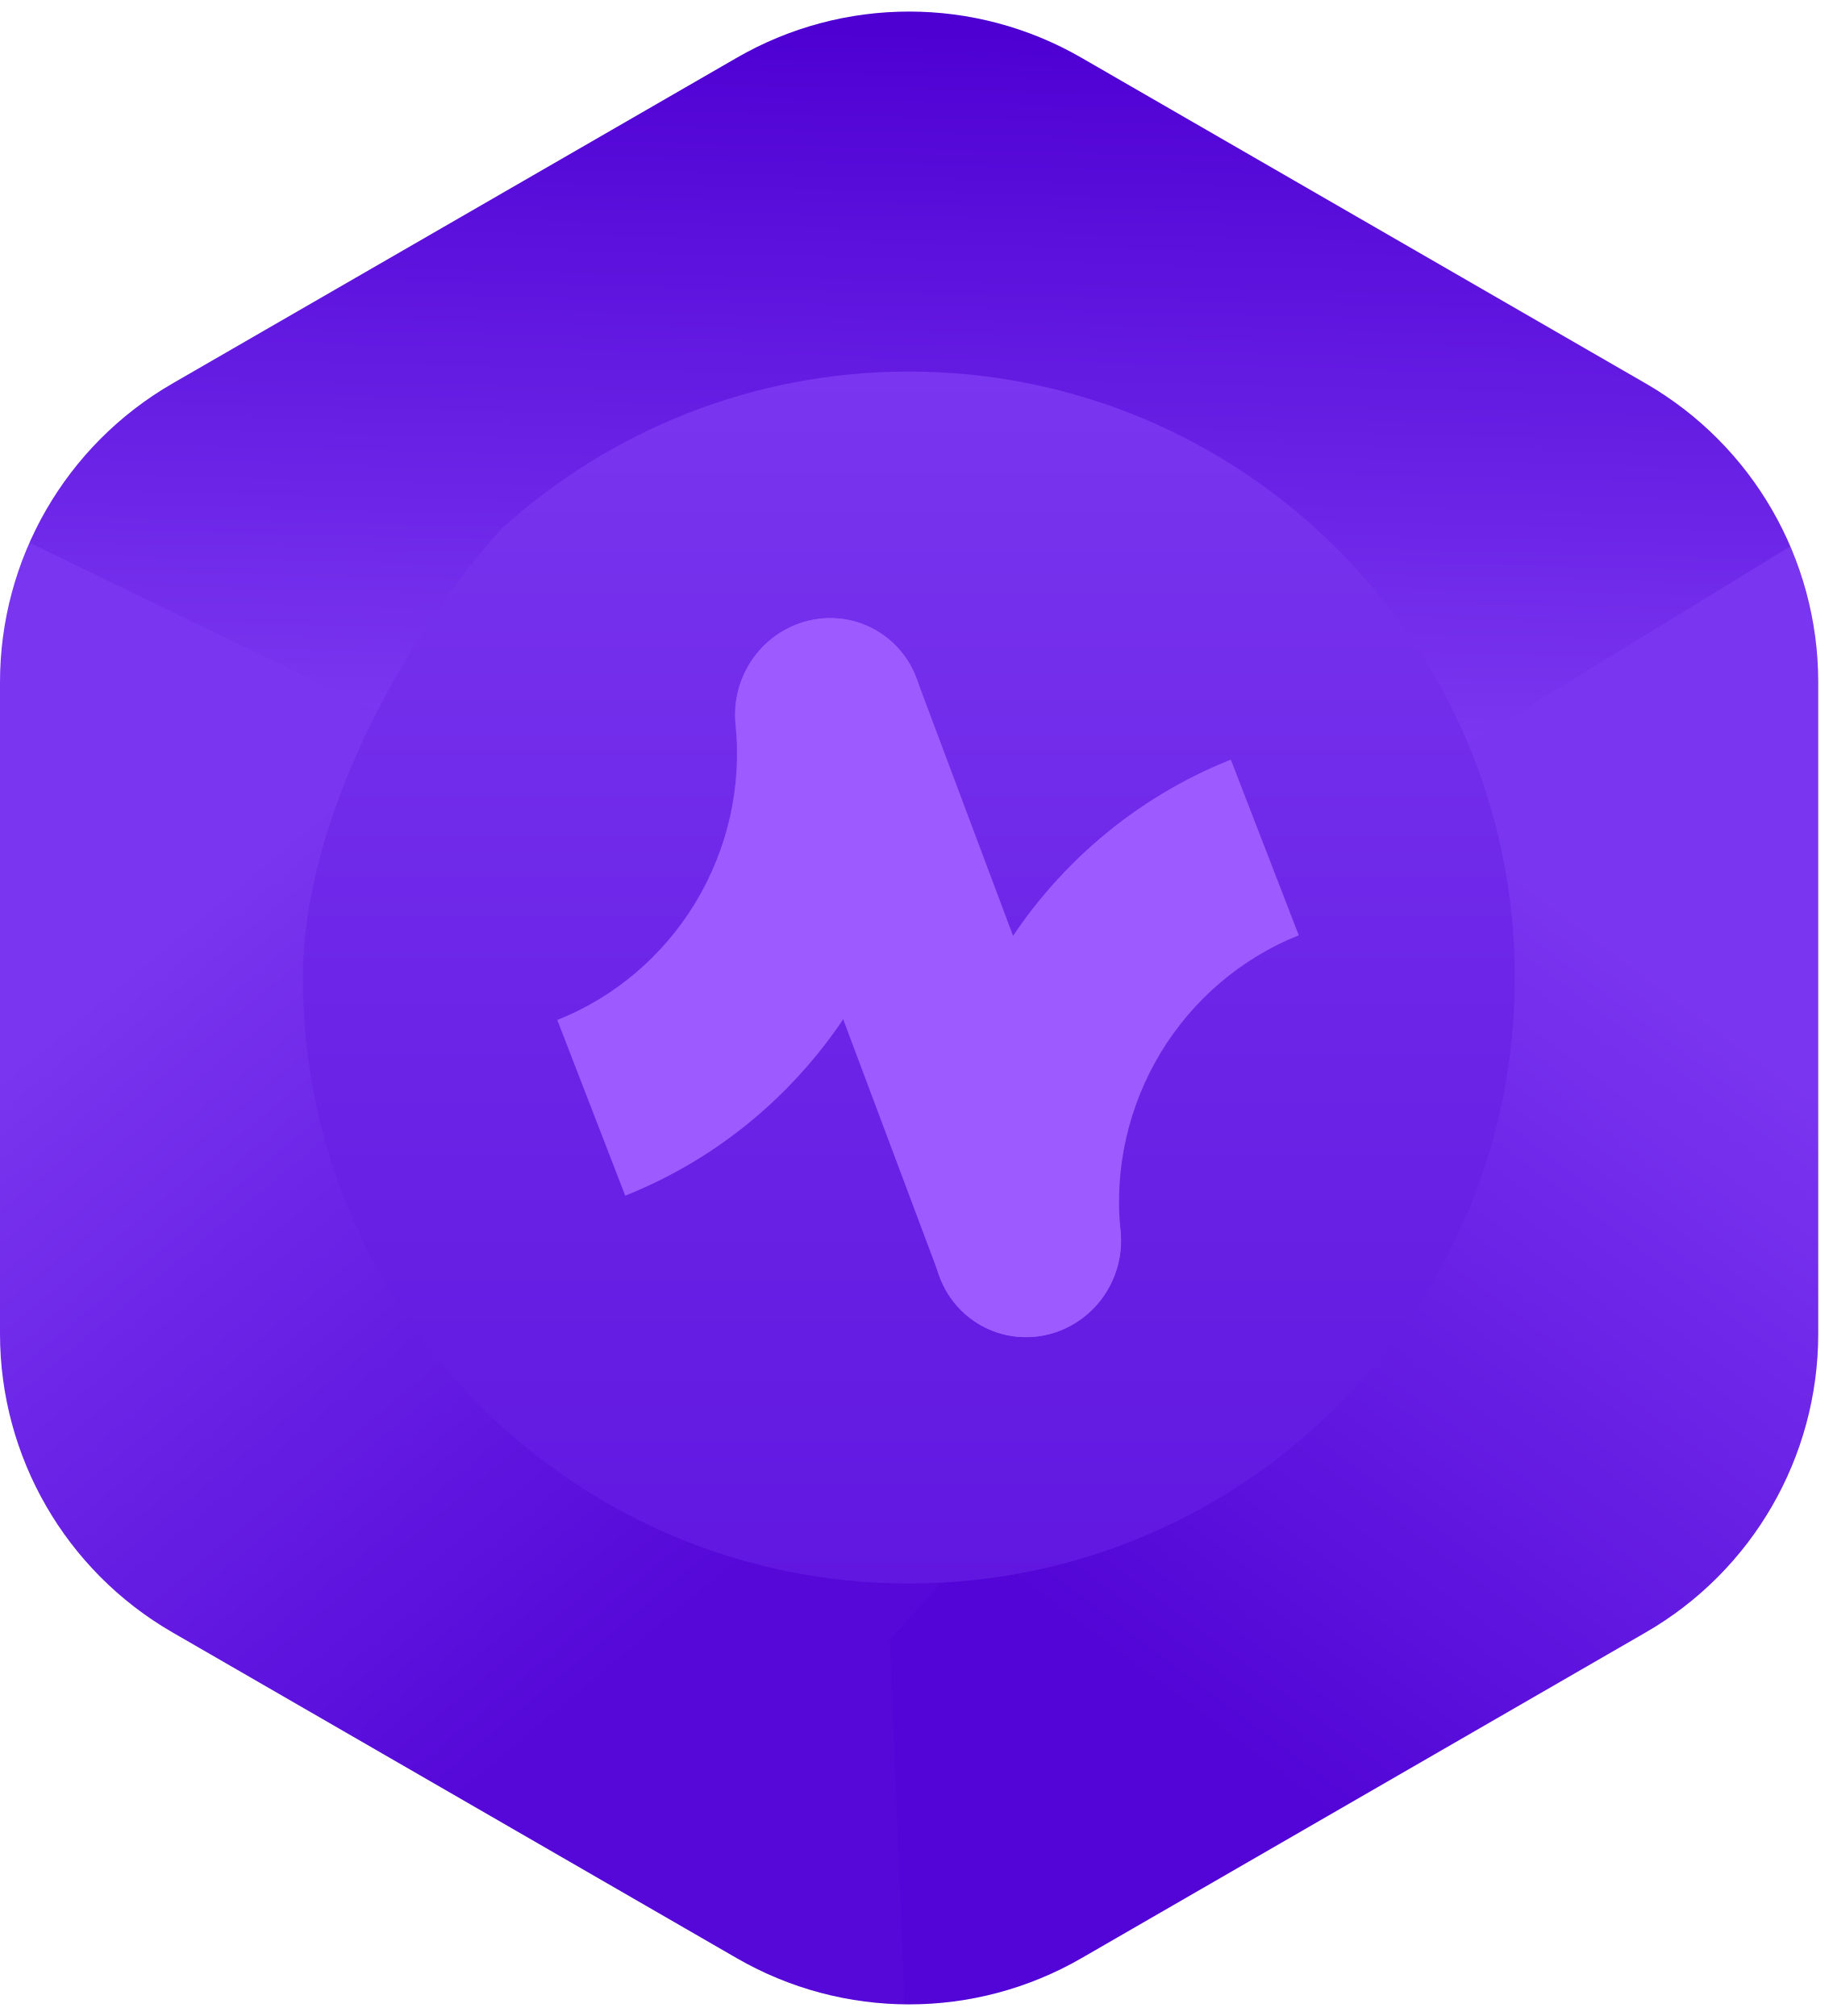
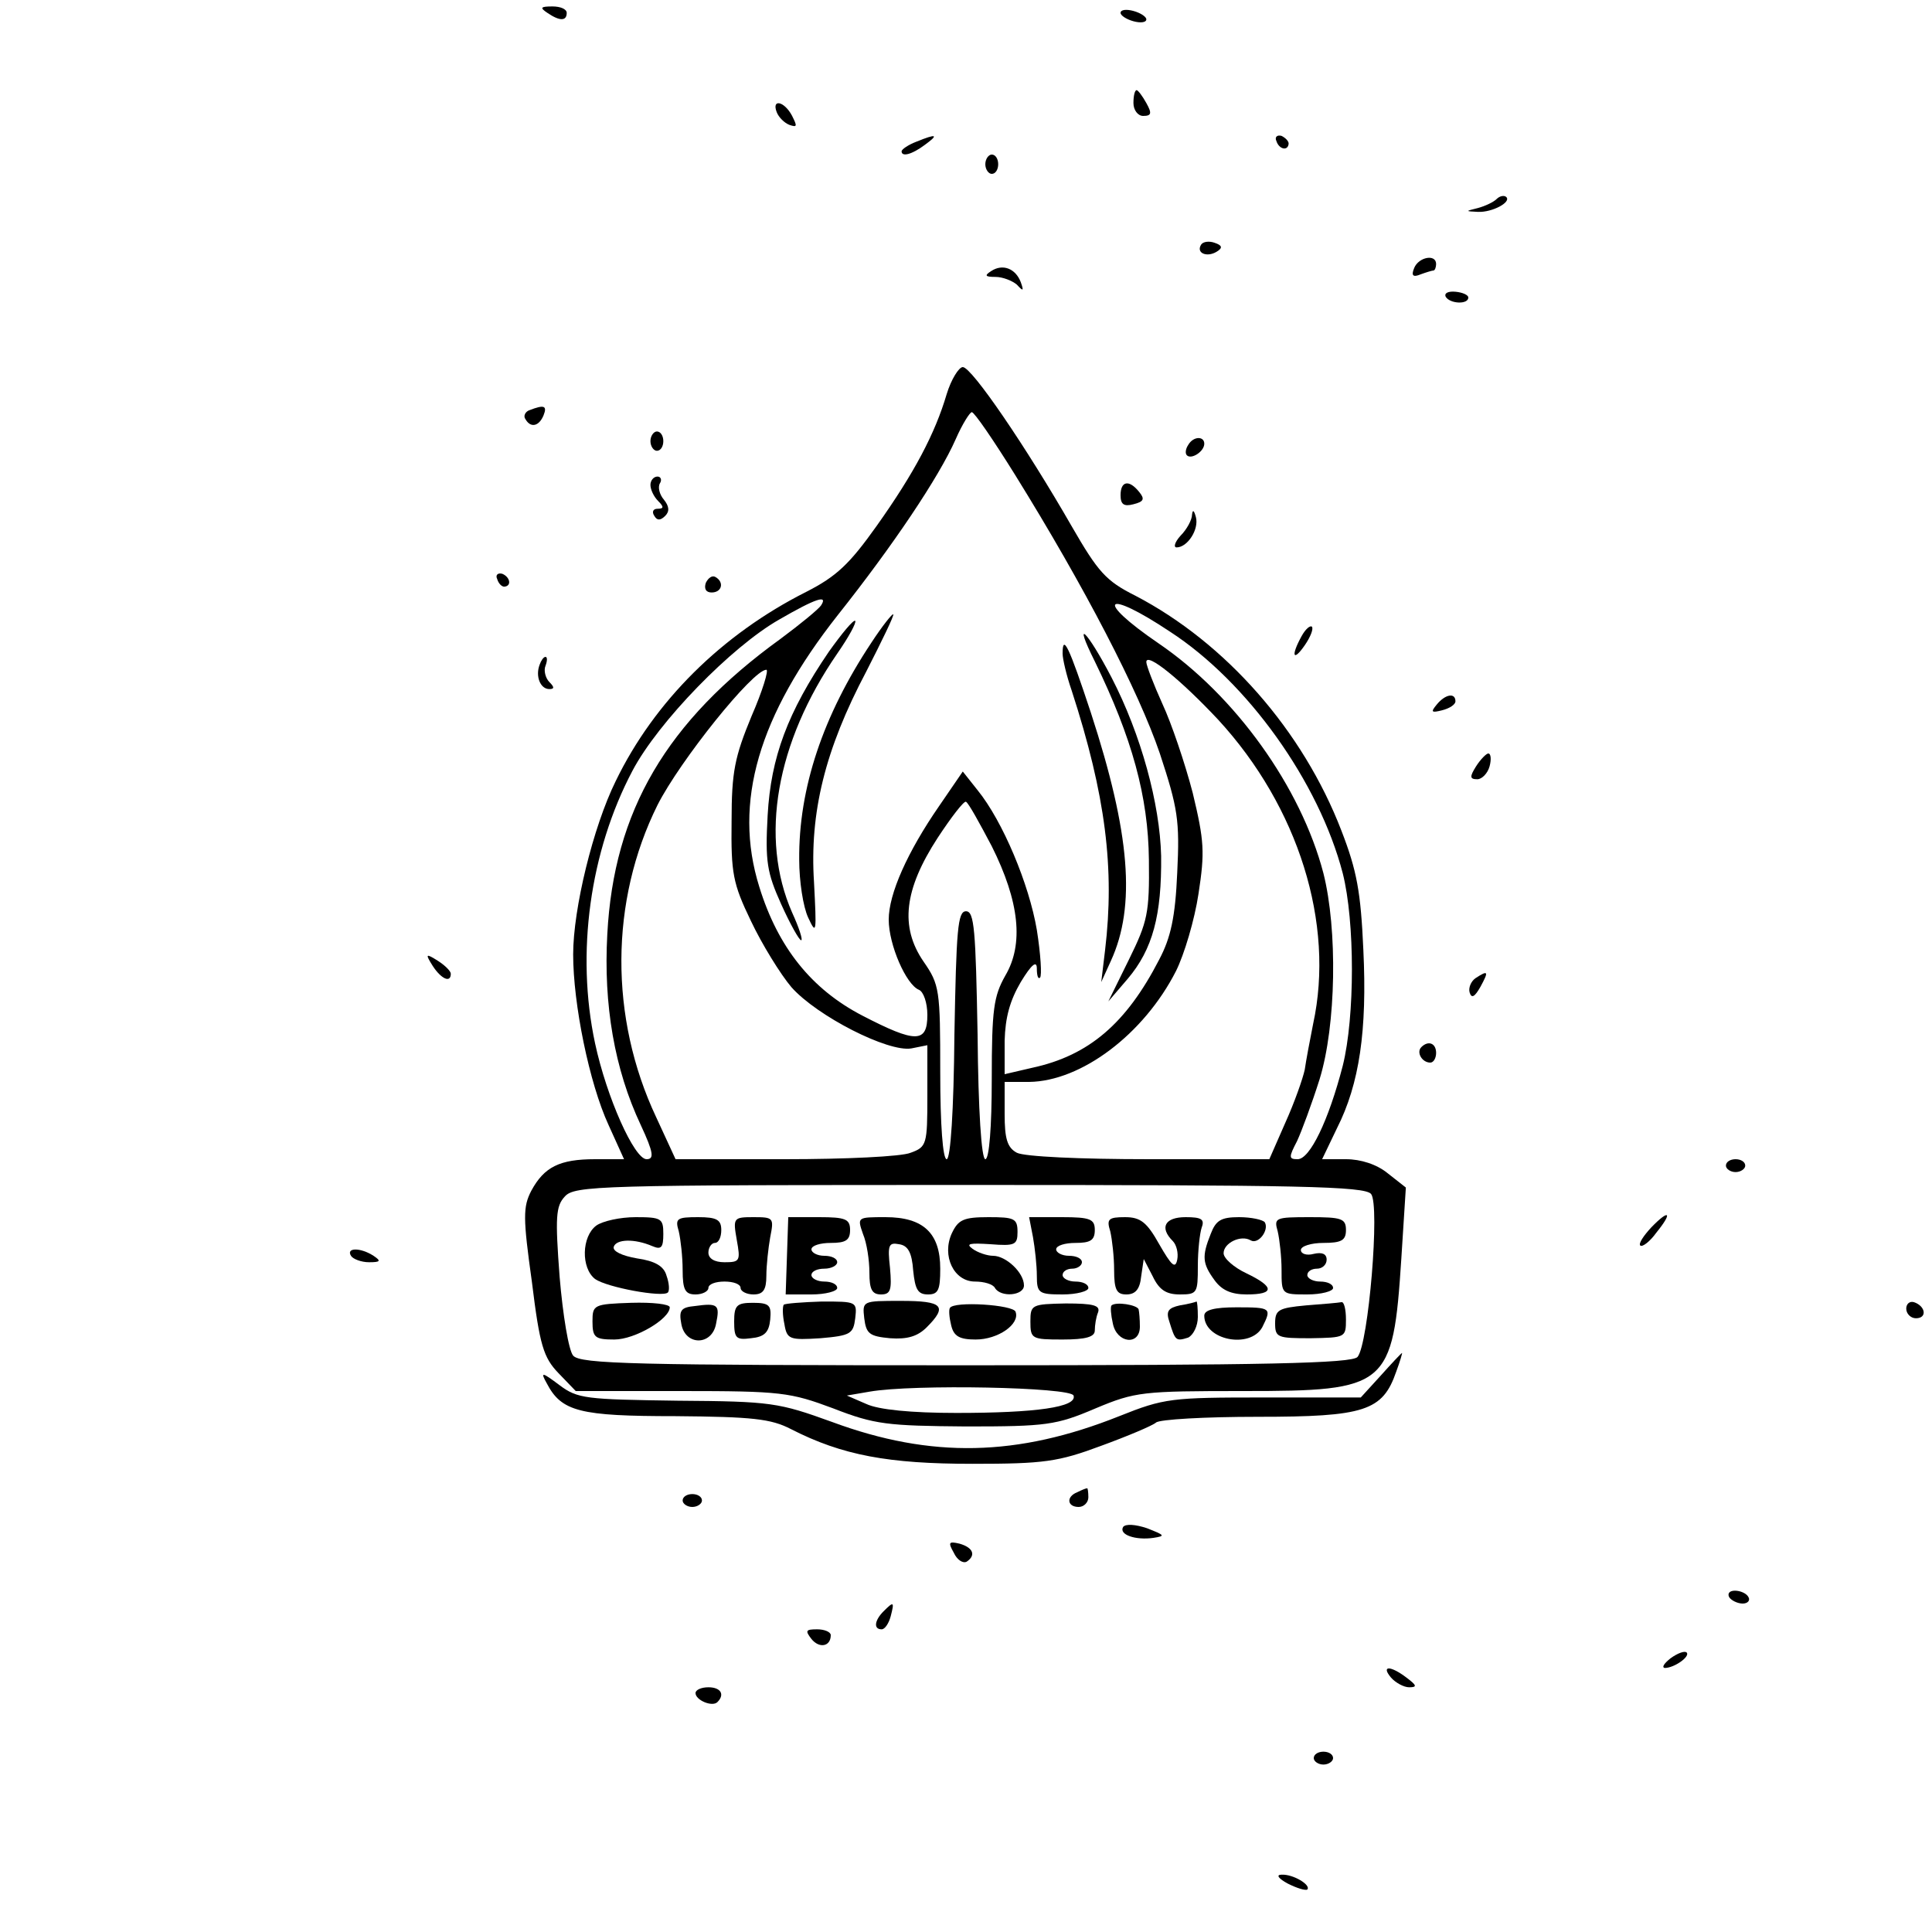
- <svg xmlns="http://www.w3.org/2000/svg" width="30" height="33" viewBox="0 0 30 33" fill="none">
-   <mask id="mask0_13247_81097" style="mask-type:alpha" maskUnits="userSpaceOnUse" x="0" y="0" width="30" height="33">
-     <path d="M12.059 0.946C13.805 -0.063 15.957 -0.063 17.703 0.946L26.94 6.278C28.686 7.287 29.762 9.15 29.762 11.167V21.832C29.762 23.849 28.686 25.712 26.94 26.72L17.703 32.053C15.957 33.062 13.805 33.062 12.059 32.053L2.822 26.72C1.076 25.712 0 23.849 0 21.832V11.167C0 9.15 1.076 7.287 2.822 6.278L12.059 0.946Z" fill="#C4C4C4" />
-   </mask>
-   <g mask="url(#mask0_13247_81097)">
-     <path d="M14.877 -0.965L31.189 8.453L22.934 12.898L19.524 11.038L16.424 11.348L8.675 8.558L6.815 11.038L5.885 12.278L4.025 11.038L-1.435 8.453L14.877 -0.965Z" fill="url(#paint0_linear_13247_81097)" />
-     <path d="M-0.129 8.587L6.199 11.655L9.919 20.645L9.919 20.955L11.159 22.505L16.738 26.844L14.88 34.583L-0.129 25.918L-0.129 8.587Z" fill="url(#paint1_linear_13247_81097)" />
-     <path d="M19.834 20.953L23.864 12.274L29.886 8.588L29.886 25.919L14.877 34.584L14.565 26.843L19.834 20.953Z" fill="url(#paint2_linear_13247_81097)" />
-     <path d="M14.876 6.082C12.312 6.082 9.974 7.056 8.213 8.653L9.643 20.961C10.034 21.141 12.276 21.891 12.707 21.891H15.806C16.354 21.891 20.146 20.723 20.146 21.271L19.836 19.969C19.836 20.517 19.392 20.961 18.844 20.961H10.909C10.361 20.961 9.917 20.517 9.917 19.969V15.167C9.917 14.736 9.823 14.311 9.643 13.92L8.213 8.653C6.616 10.414 4.957 13.437 4.957 16.001C4.957 21.48 9.398 25.921 14.876 25.921C20.355 25.921 24.796 21.48 24.796 16.001C24.796 10.523 20.355 6.082 14.876 6.082Z" fill="url(#paint3_linear_13247_81097)" />
-     <path d="M13.038 10.222C13.257 10.137 13.492 10.104 13.724 10.125C13.956 10.146 14.179 10.22 14.377 10.341C14.575 10.463 14.743 10.629 14.867 10.827C14.991 11.025 15.069 11.25 15.094 11.485C15.274 13.175 14.895 14.886 14.015 16.349C13.135 17.813 11.806 18.947 10.234 19.572L9.122 16.696C10.061 16.323 10.856 15.646 11.384 14.774C11.911 13.9 12.142 12.88 12.04 11.869C12.003 11.524 12.081 11.175 12.261 10.876C12.442 10.578 12.714 10.348 13.036 10.222L13.038 10.222Z" fill="#9C5AFF" />
-     <path d="M13.026 10.226C12.646 10.377 12.339 10.675 12.172 11.052C12.005 11.43 11.992 11.857 12.135 12.24L15.385 20.907C15.529 21.29 15.818 21.597 16.188 21.761C16.558 21.924 16.979 21.931 17.359 21.78V21.78C17.547 21.705 17.72 21.594 17.866 21.452C18.013 21.311 18.131 21.141 18.214 20.954C18.297 20.767 18.342 20.566 18.349 20.362C18.355 20.158 18.321 19.956 18.25 19.766L15 11.099C14.929 10.91 14.822 10.737 14.684 10.59C14.546 10.444 14.381 10.326 14.198 10.245C14.015 10.164 13.817 10.121 13.616 10.117C13.415 10.114 13.214 10.151 13.026 10.226Z" fill="#9C5AFF" />
-     <path d="M17.343 21.784C17.124 21.868 16.89 21.901 16.658 21.881C16.426 21.86 16.203 21.786 16.005 21.665C15.807 21.543 15.639 21.377 15.515 21.179C15.391 20.981 15.313 20.756 15.288 20.521C15.108 18.831 15.487 17.12 16.367 15.657C17.246 14.193 18.576 13.059 20.147 12.434L21.259 15.31C20.321 15.684 19.526 16.36 18.998 17.233C18.47 18.106 18.239 19.127 18.341 20.137C18.378 20.483 18.299 20.832 18.119 21.13C17.938 21.428 17.665 21.658 17.343 21.784V21.784Z" fill="#9C5AFF" />
+ <svg xmlns="http://www.w3.org/2000/svg" version="1.0" width="300pt" height="300pt" viewBox="0 0 300 300" preserveAspectRatio="xMidYMid meet">
+   <g transform="translate(0,300) scale(0.1,-0.1)" fill="#000000" stroke="none">
+     <path d="M850 2980 c19 -13 30 -13 30 0 0 6 -10 10 -22 10 -19 0 -20 -2 -8 -10z" />
+     <path d="M1740 2980 c0 -4 9 -10 20 -13 11 -3 20 -2 20 3 0 4 -9 10 -20 13 -11 3 -20 2 -20 -3z" />
+     <path d="M1760 2840 c0 -11 7 -20 15 -20 13 0 14 4 5 20 -6 11 -13 20 -15 20 -3 0 -5 -9 -5 -20z" />
+     <path d="M1206 2826 c3 -8 12 -17 20 -20 12 -4 12 -2 4 14 -12 23 -32 27 -24 6z" />
+     <path d="M1423 2780 c-13 -5 -23 -12 -23 -15 0 -9 16 -5 36 10 22 16 19 18 -13 5z" />
+     <path d="M1982 2781 c4 -13 18 -16 19 -4 0 4 -5 9 -11 12 -7 2 -11 -2 -8 -8z" />
+     <path d="M1530 2745 c0 -8 5 -15 10 -15 6 0 10 7 10 15 0 8 -4 15 -10 15 -5 0 -10 -7 -10 -15z" />
+     <path d="M2324 2691 c-5 -5 -18 -11 -29 -14 -20 -5 -20 -5 0 -6 22 -1 52 15 44 23 -3 3 -10 2 -15 -3z" />
+     <path d="M1865 2620 c-8 -13 9 -20 24 -11 10 6 9 10 -3 14 -8 3 -18 2 -21 -3z" />
+     <path d="M2196 2584 c-5 -12 -2 -15 10 -10 8 3 18 6 20 6 2 0 4 5 4 10 0 16 -27 11 -34 -6z" />
+     <path d="M1539 2579 c-11 -7 -9 -9 7 -9 11 0 26 -6 33 -12 10 -11 11 -10 6 4 -8 21 -28 29 -46 17z" />
+     <path d="M2245 2539 c7 -11 35 -12 35 -1 0 4 -9 8 -20 9 -11 1 -18 -2 -15 -8z" />
+     <path d="M1470 2388 c-18 -61 -50 -122 -109 -205 -42 -59 -62 -78 -109 -102 -131 -66 -236 -170 -296 -294 -35 -71 -66 -198 -66 -269 0 -77 25 -200 55 -265 l24 -53 -45 0 c-55 0 -79 -12 -99 -49 -13 -25 -13 -42 1 -142 12 -98 18 -117 41 -141 l27 -28 164 0 c155 0 169 -2 236 -27 64 -25 84 -27 206 -28 125 0 140 2 201 28 62 26 73 27 230 27 224 0 232 6 245 206 l7 110 -28 22 c-17 14 -42 22 -65 22 l-37 0 23 48 c35 69 47 152 41 277 -4 90 -10 123 -34 185 -60 156 -180 292 -320 365 -46 23 -58 37 -99 108 -70 122 -155 247 -169 247 -6 0 -18 -19 -25 -42z m106 -125 c108 -174 192 -336 225 -433 28 -85 31 -104 27 -185 -3 -69 -10 -101 -28 -135 -51 -99 -109 -149 -197 -168 l-43 -10 0 52 c1 36 8 62 25 91 17 28 25 34 25 21 0 -11 2 -17 5 -14 3 3 1 36 -5 74 -12 71 -53 169 -92 217 l-23 29 -37 -54 c-49 -71 -78 -136 -78 -176 0 -39 27 -101 47 -109 7 -3 13 -20 13 -39 0 -44 -18 -44 -101 -1 -79 41 -131 106 -160 200 -41 131 -1 266 122 422 85 107 157 214 183 273 10 23 22 42 25 42 4 0 34 -44 67 -97z m-301 -203 c-4 -6 -32 -29 -63 -52 -177 -128 -259 -267 -269 -459 -6 -109 11 -209 52 -296 20 -43 21 -53 9 -53 -19 0 -62 96 -80 180 -30 140 -8 298 58 423 40 76 154 193 228 235 57 33 76 39 65 22z m542 -41 c120 -78 231 -233 268 -375 19 -75 19 -223 0 -299 -22 -85 -51 -145 -70 -145 -14 0 -14 3 -1 28 7 15 23 58 35 96 26 84 28 233 6 320 -35 134 -137 276 -256 357 -101 69 -84 86 18 18z m75 -137 c124 -135 181 -316 147 -472 -5 -25 -11 -57 -13 -71 -3 -14 -16 -51 -30 -82 l-25 -57 -186 0 c-109 0 -194 4 -206 10 -15 8 -19 22 -19 60 l0 50 38 0 c81 1 178 74 228 172 13 26 29 80 35 120 10 65 9 82 -9 157 -12 46 -33 108 -47 138 -14 31 -25 60 -25 65 0 16 54 -28 112 -90z m-725 6 c-26 -63 -31 -86 -31 -163 -1 -81 2 -97 30 -155 17 -36 46 -83 63 -103 40 -45 150 -101 186 -95 l25 5 0 -79 c0 -75 -1 -79 -26 -88 -14 -6 -102 -10 -195 -10 l-170 0 -30 65 c-73 155 -72 336 2 485 35 69 148 210 169 210 4 0 -6 -33 -23 -72z m373 -202 c43 -86 50 -152 21 -201 -18 -32 -21 -52 -21 -161 0 -74 -4 -124 -10 -124 -6 0 -11 76 -12 193 -3 163 -5 192 -18 192 -13 0 -15 -29 -18 -192 -1 -117 -6 -193 -12 -193 -6 0 -10 53 -10 135 0 128 -1 136 -26 172 -37 54 -30 112 22 192 21 32 41 58 44 56 4 -2 21 -33 40 -69z m589 -540 c14 -17 -4 -233 -21 -253 -8 -10 -142 -13 -608 -13 -514 0 -599 2 -610 15 -7 8 -16 63 -21 122 -7 93 -6 110 8 125 15 17 53 18 628 18 513 0 614 -2 624 -14z m-462 -313 c6 -18 -58 -27 -182 -27 -70 0 -121 5 -140 14 l-30 13 35 6 c68 12 313 7 317 -6z" />
+     <path d="M1353 2002 c-75 -113 -113 -226 -112 -337 0 -33 6 -73 14 -90 13 -28 13 -23 9 55 -7 108 17 206 81 327 24 47 44 88 42 89 -1 2 -17 -18 -34 -44z" />
+     <path d="M1287 1988 c-64 -94 -90 -164 -95 -254 -4 -72 -1 -89 21 -138 14 -31 28 -56 31 -56 3 0 -3 19 -14 43 -51 116 -25 264 70 402 18 26 30 48 28 51 -3 2 -21 -20 -41 -48z" />
+     <path d="M1700 1973 c58 -119 83 -210 84 -308 1 -83 -2 -96 -31 -155 l-32 -65 30 35 c39 46 53 99 52 191 -2 81 -31 188 -77 277 -38 73 -61 95 -26 25z" />
+     <path d="M1650 1985 c0 -8 6 -34 14 -57 53 -163 67 -277 52 -403 l-6 -50 15 33 c39 85 30 198 -31 385 -34 103 -44 124 -44 92z" />
+     <path d="M926 1097 c-23 -17 -24 -66 -2 -83 18 -13 105 -29 113 -21 3 3 2 15 -2 26 -4 15 -18 23 -46 27 -23 4 -38 11 -36 18 4 12 32 13 60 1 14 -6 17 -2 17 19 0 24 -3 26 -43 26 -24 0 -51 -6 -61 -13z" />
+     <path d="M1054 1088 c3 -13 6 -40 6 -60 0 -31 4 -38 20 -38 11 0 20 5 20 10 0 6 11 10 25 10 14 0 25 -4 25 -10 0 -5 9 -10 20 -10 15 0 20 7 20 29 0 16 3 43 6 60 6 30 5 31 -26 31 -31 0 -32 -1 -26 -35 6 -33 5 -35 -19 -35 -16 0 -25 6 -25 15 0 8 5 15 10 15 6 0 10 9 10 20 0 16 -7 20 -36 20 -33 0 -36 -2 -30 -22z" />
+     <path d="M1222 1050 l-2 -60 40 0 c22 0 40 5 40 10 0 6 -9 10 -20 10 -11 0 -20 5 -20 10 0 6 9 10 20 10 11 0 20 5 20 10 0 6 -9 10 -20 10 -11 0 -20 5 -20 10 0 6 14 10 30 10 23 0 30 4 30 20 0 17 -7 20 -48 20 l-48 0 -2 -60z" />
+     <path d="M1340 1084 c6 -14 10 -41 10 -60 0 -26 4 -34 18 -34 15 0 17 7 14 41 -4 36 -2 40 14 37 14 -2 20 -13 22 -41 3 -29 7 -37 23 -37 16 0 19 7 19 40 0 55 -26 80 -85 80 -44 0 -44 0 -35 -26z" />
+     <path d="M1478 1085 c-16 -35 3 -75 36 -75 14 0 28 -4 31 -10 9 -15 45 -12 45 4 0 20 -28 46 -48 46 -9 0 -24 5 -32 11 -11 8 -4 9 28 7 38 -3 42 -1 42 19 0 21 -5 23 -45 23 -39 0 -47 -4 -57 -25z" />
+     <path d="M1604 1079 c3 -17 6 -44 6 -60 0 -27 3 -29 40 -29 22 0 40 5 40 10 0 6 -9 10 -20 10 -11 0 -20 5 -20 10 0 6 7 10 15 10 8 0 15 5 15 10 0 6 -9 10 -20 10 -11 0 -20 5 -20 10 0 6 14 10 30 10 23 0 30 4 30 20 0 17 -7 20 -51 20 l-51 0 6 -31z" />
+     <path d="M1724 1088 c3 -13 6 -40 6 -60 0 -31 4 -38 19 -38 14 0 21 8 23 28 l4 27 14 -27 c10 -21 21 -28 42 -28 27 0 28 2 28 44 0 24 3 51 6 60 5 13 -1 16 -25 16 -32 0 -41 -16 -20 -37 6 -6 9 -19 7 -29 -3 -15 -9 -9 -28 24 -19 34 -29 42 -53 42 -26 0 -29 -3 -23 -22z" />
+     <path d="M1880 1084 c-14 -35 -13 -46 6 -72 11 -15 25 -22 50 -22 44 0 43 12 -1 33 -19 9 -35 23 -35 31 0 16 27 29 42 20 12 -7 29 16 22 28 -3 4 -21 8 -40 8 -28 0 -36 -5 -44 -26z" />
+     <path d="M1984 1088 c3 -13 6 -40 6 -60 0 -38 0 -38 40 -38 22 0 40 5 40 10 0 6 -9 10 -20 10 -11 0 -20 5 -20 10 0 6 7 10 15 10 8 0 15 6 15 14 0 9 -7 12 -20 9 -11 -3 -20 0 -20 6 0 6 16 11 35 11 28 0 35 4 35 20 0 18 -7 20 -56 20 -54 0 -56 -1 -50 -22z" />
+     <path d="M920 948 c0 -25 4 -28 34 -28 32 0 86 32 86 50 0 5 -27 8 -60 7 -58 -2 -60 -3 -60 -29z" />
+     <path d="M1079 972 c-22 -2 -25 -7 -21 -28 6 -34 48 -34 54 1 6 29 3 32 -33 27z" />
+     <path d="M1140 948 c0 -26 3 -29 26 -26 21 2 28 9 30 29 2 22 -1 26 -27 26 -25 0 -29 -4 -29 -29z" />
+     <path d="M1217 974 c-2 -3 -2 -16 1 -30 4 -24 8 -25 56 -22 47 4 51 7 54 31 3 26 2 26 -52 26 -30 -1 -57 -3 -59 -5z" />
+     <path d="M1342 953 c3 -24 8 -28 40 -31 27 -2 43 3 57 17 33 33 25 41 -40 41 -60 0 -60 0 -57 -27z" />
+     <path d="M1475 969 c-2 -3 -1 -15 2 -27 4 -17 13 -22 38 -22 35 0 69 24 62 43 -3 11 -96 17 -102 6z" />
+     <path d="M1600 948 c0 -27 2 -28 50 -28 36 0 50 4 50 14 0 8 2 21 5 28 4 11 -7 14 -50 14 -53 -1 -55 -2 -55 -28z" />
+     <path d="M1726 973 c-2 -2 -1 -15 2 -28 6 -31 42 -35 42 -5 0 11 -1 23 -2 27 -3 7 -35 12 -42 6z" />
+     <path d="M1832 973 c-18 -4 -22 -9 -16 -26 9 -29 10 -30 29 -24 8 4 15 18 15 32 0 14 -1 24 -2 24 -2 -1 -13 -4 -26 -6z" />
+     <path d="M2028 973 c-43 -4 -48 -7 -48 -28 0 -22 4 -23 55 -23 54 1 55 1 55 29 0 16 -3 28 -7 27 -5 -1 -29 -3 -55 -5z" />
+     <path d="M1870 957 c0 -38 71 -52 90 -18 15 30 14 31 -40 31 -34 0 -50 -4 -50 -13z" />
+     <path d="M822 2363 c-6 -2 -10 -9 -6 -14 8 -14 21 -11 28 6 6 15 1 17 -22 8z" />
+     <path d="M1010 2315 c0 -8 5 -15 10 -15 6 0 10 7 10 15 0 8 -4 15 -10 15 -5 0 -10 -7 -10 -15z" />
+     <path d="M1845 2309 c-4 -6 -5 -13 -2 -16 7 -7 27 6 27 18 0 12 -17 12 -25 -2z" />
+     <path d="M1010 2247 c0 -7 5 -18 12 -25 9 -9 9 -12 -1 -12 -7 0 -9 -5 -5 -11 4 -7 9 -8 17 0 7 7 6 15 -2 25 -7 8 -10 20 -6 26 3 5 1 10 -4 10 -6 0 -11 -6 -11 -13z" />
+     <path d="M1740 2231 c0 -14 5 -18 20 -14 16 4 18 8 9 19 -16 20 -29 17 -29 -5z" />
+     <path d="M1851 2201 c0 -8 -8 -23 -18 -33 -9 -10 -11 -18 -6 -18 17 0 35 28 30 47 -3 11 -5 12 -6 4z" />
+     <path d="M772 2101 c2 -7 7 -12 11 -12 12 1 9 15 -3 20 -7 2 -11 -2 -8 -8z" />
+     <path d="M1096 2095 c-3 -9 0 -15 9 -15 16 0 20 16 6 24 -5 3 -11 -1 -15 -9z" />
+     <path d="M2021 2012 c-17 -31 -13 -40 5 -14 9 13 14 26 11 29 -3 2 -10 -4 -16 -15z" />
+     <path d="M838 1968 c-7 -18 1 -38 15 -38 8 0 8 3 0 11 -6 6 -9 18 -6 25 3 8 3 14 0 14 -3 0 -7 -6 -9 -12z" />
+     <path d="M2231 1906 c-10 -12 -8 -13 8 -9 12 3 21 9 21 14 0 14 -16 11 -29 -5z" />
+     <path d="M2292 1810 c-10 -16 -10 -20 2 -20 7 0 16 9 19 20 3 11 2 20 -2 20 -3 0 -12 -9 -19 -20z" />
+     <path d="M672 1500 c13 -20 28 -27 28 -12 0 4 -9 13 -20 20 -19 12 -20 11 -8 -8z" />
+     <path d="M2291 1481 c-7 -5 -11 -15 -9 -22 3 -10 8 -7 17 9 13 24 12 26 -8 13z" />
+     <path d="M2207 1374 c-8 -8 1 -24 14 -24 5 0 9 7 9 15 0 15 -12 20 -23 9z" />
+     <path d="M2680 1190 c0 -5 7 -10 15 -10 8 0 15 5 15 10 0 6 -7 10 -15 10 -8 0 -15 -4 -15 -10z" />
+     <path d="M2564 1094 c-12 -13 -20 -25 -17 -28 3 -3 15 6 25 20 26 32 20 37 -8 8z" />
+     <path d="M545 1050 c3 -5 16 -10 28 -10 18 0 19 2 7 10 -20 13 -43 13 -35 0z" />
+     <path d="M2960 968 c0 -8 7 -15 15 -15 18 0 15 19 -3 25 -7 2 -12 -3 -12 -10z" />
+     <path d="M2144 864 l-31 -34 -151 0 c-143 0 -154 -1 -224 -29 -158 -63 -292 -66 -446 -9 -83 30 -94 32 -240 33 -142 2 -155 3 -183 24 -28 21 -30 21 -20 3 23 -44 51 -51 200 -51 119 -1 148 -4 179 -20 80 -41 152 -54 282 -54 111 0 133 3 200 28 41 15 79 31 85 36 5 5 76 9 158 9 166 0 194 9 215 70 6 16 10 30 9 29 -1 0 -16 -16 -33 -35z" />
+     <path d="M1673 683 c-18 -7 -16 -23 2 -23 8 0 15 7 15 15 0 8 -1 15 -2 14 -2 0 -9 -3 -15 -6z" />
+     <path d="M1060 670 c0 -5 7 -10 15 -10 8 0 15 5 15 10 0 6 -7 10 -15 10 -8 0 -15 -4 -15 -10z" />
+     <path d="M1744 629 c-7 -12 19 -21 47 -17 19 3 18 4 -10 15 -18 6 -33 7 -37 2z" />
+     <path d="M1481 589 c5 -11 14 -17 20 -14 15 10 10 22 -11 28 -17 4 -18 2 -9 -14z" />
+     <path d="M2685 520 c3 -5 13 -10 21 -10 8 0 12 5 9 10 -3 6 -13 10 -21 10 -8 0 -12 -4 -9 -10z" />
+     <path d="M1372 498 c-14 -14 -16 -28 -3 -28 5 0 11 9 14 20 6 23 5 24 -11 8z" />
+     <path d="M1260 455 c12 -15 30 -12 30 6 0 5 -10 9 -21 9 -18 0 -19 -2 -9 -15z" />
+     <path d="M2594 425 c-10 -8 -14 -14 -9 -15 15 0 40 18 34 24 -3 3 -14 -1 -25 -9z" />
+     <path d="M2160 395 c7 -8 20 -15 28 -15 13 0 12 3 -4 15 -25 19 -40 19 -24 0z" />
+     <path d="M1080 371 c0 -11 26 -22 34 -14 12 12 5 23 -14 23 -11 0 -20 -4 -20 -9z" />
+     <path d="M2040 270 c0 -5 7 -10 15 -10 8 0 15 5 15 10 0 6 -7 10 -15 10 -8 0 -15 -4 -15 -10z" />
+     <path d="M2000 75 c14 -7 27 -11 30 -9 6 7 -22 24 -40 23 -9 0 -5 -6 10 -14z" />
  </g>
-   <defs>
-     <linearGradient id="paint0_linear_13247_81097" x1="14.565" y1="0.498" x2="14.282" y2="11.821" gradientUnits="userSpaceOnUse">
-       <stop stop-color="#4E00D3" />
-       <stop offset="1" stop-color="#7A36F0" />
-     </linearGradient>
-     <linearGradient id="paint1_linear_13247_81097" x1="14.878" y1="23.434" x2="5.903" y2="12.673" gradientUnits="userSpaceOnUse">
-       <stop stop-color="#5508D8" />
-       <stop offset="1" stop-color="#7935EF" />
-     </linearGradient>
-     <linearGradient id="paint2_linear_13247_81097" x1="14.874" y1="24.673" x2="23.447" y2="13.214" gradientUnits="userSpaceOnUse">
-       <stop stop-color="#5205D6" />
-       <stop offset="1" stop-color="#7A35F0" />
-     </linearGradient>
-     <linearGradient id="paint3_linear_13247_81097" x1="14.876" y1="6.082" x2="14.876" y2="25.921" gradientUnits="userSpaceOnUse">
-       <stop stop-color="#7935EF" />
-       <stop offset="1" stop-color="#6117E0" />
-     </linearGradient>
-   </defs>
</svg>
